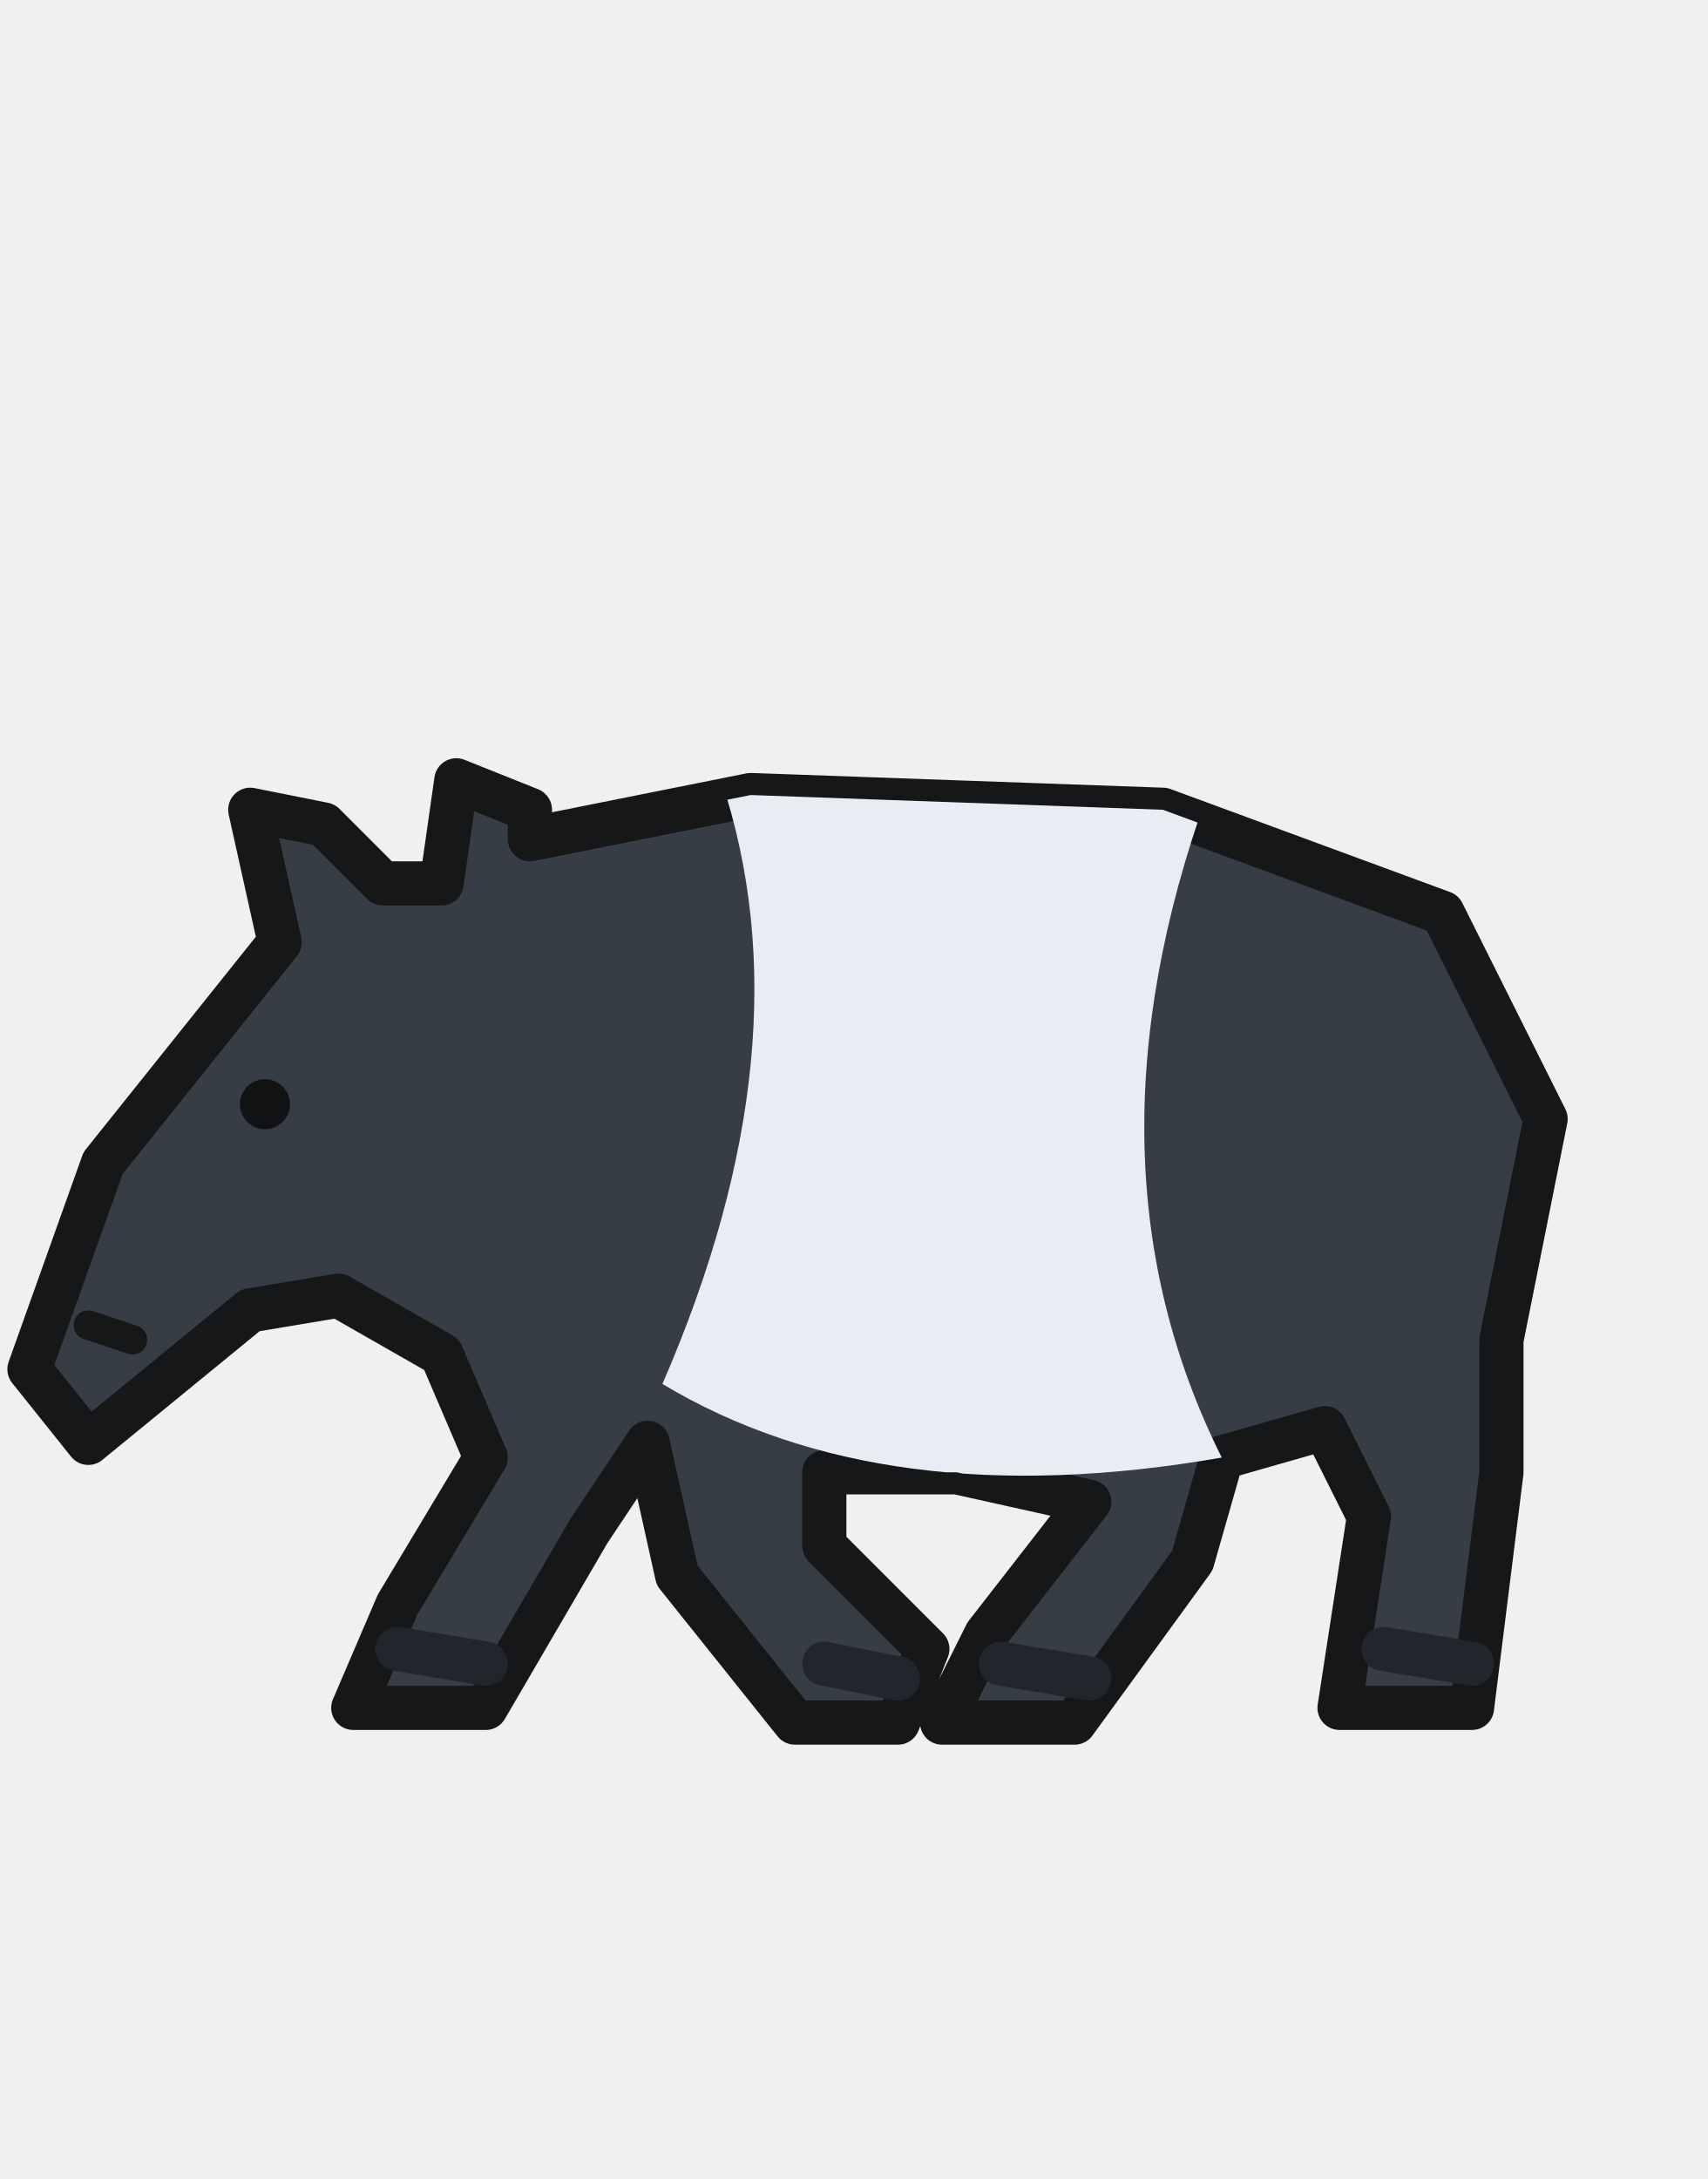
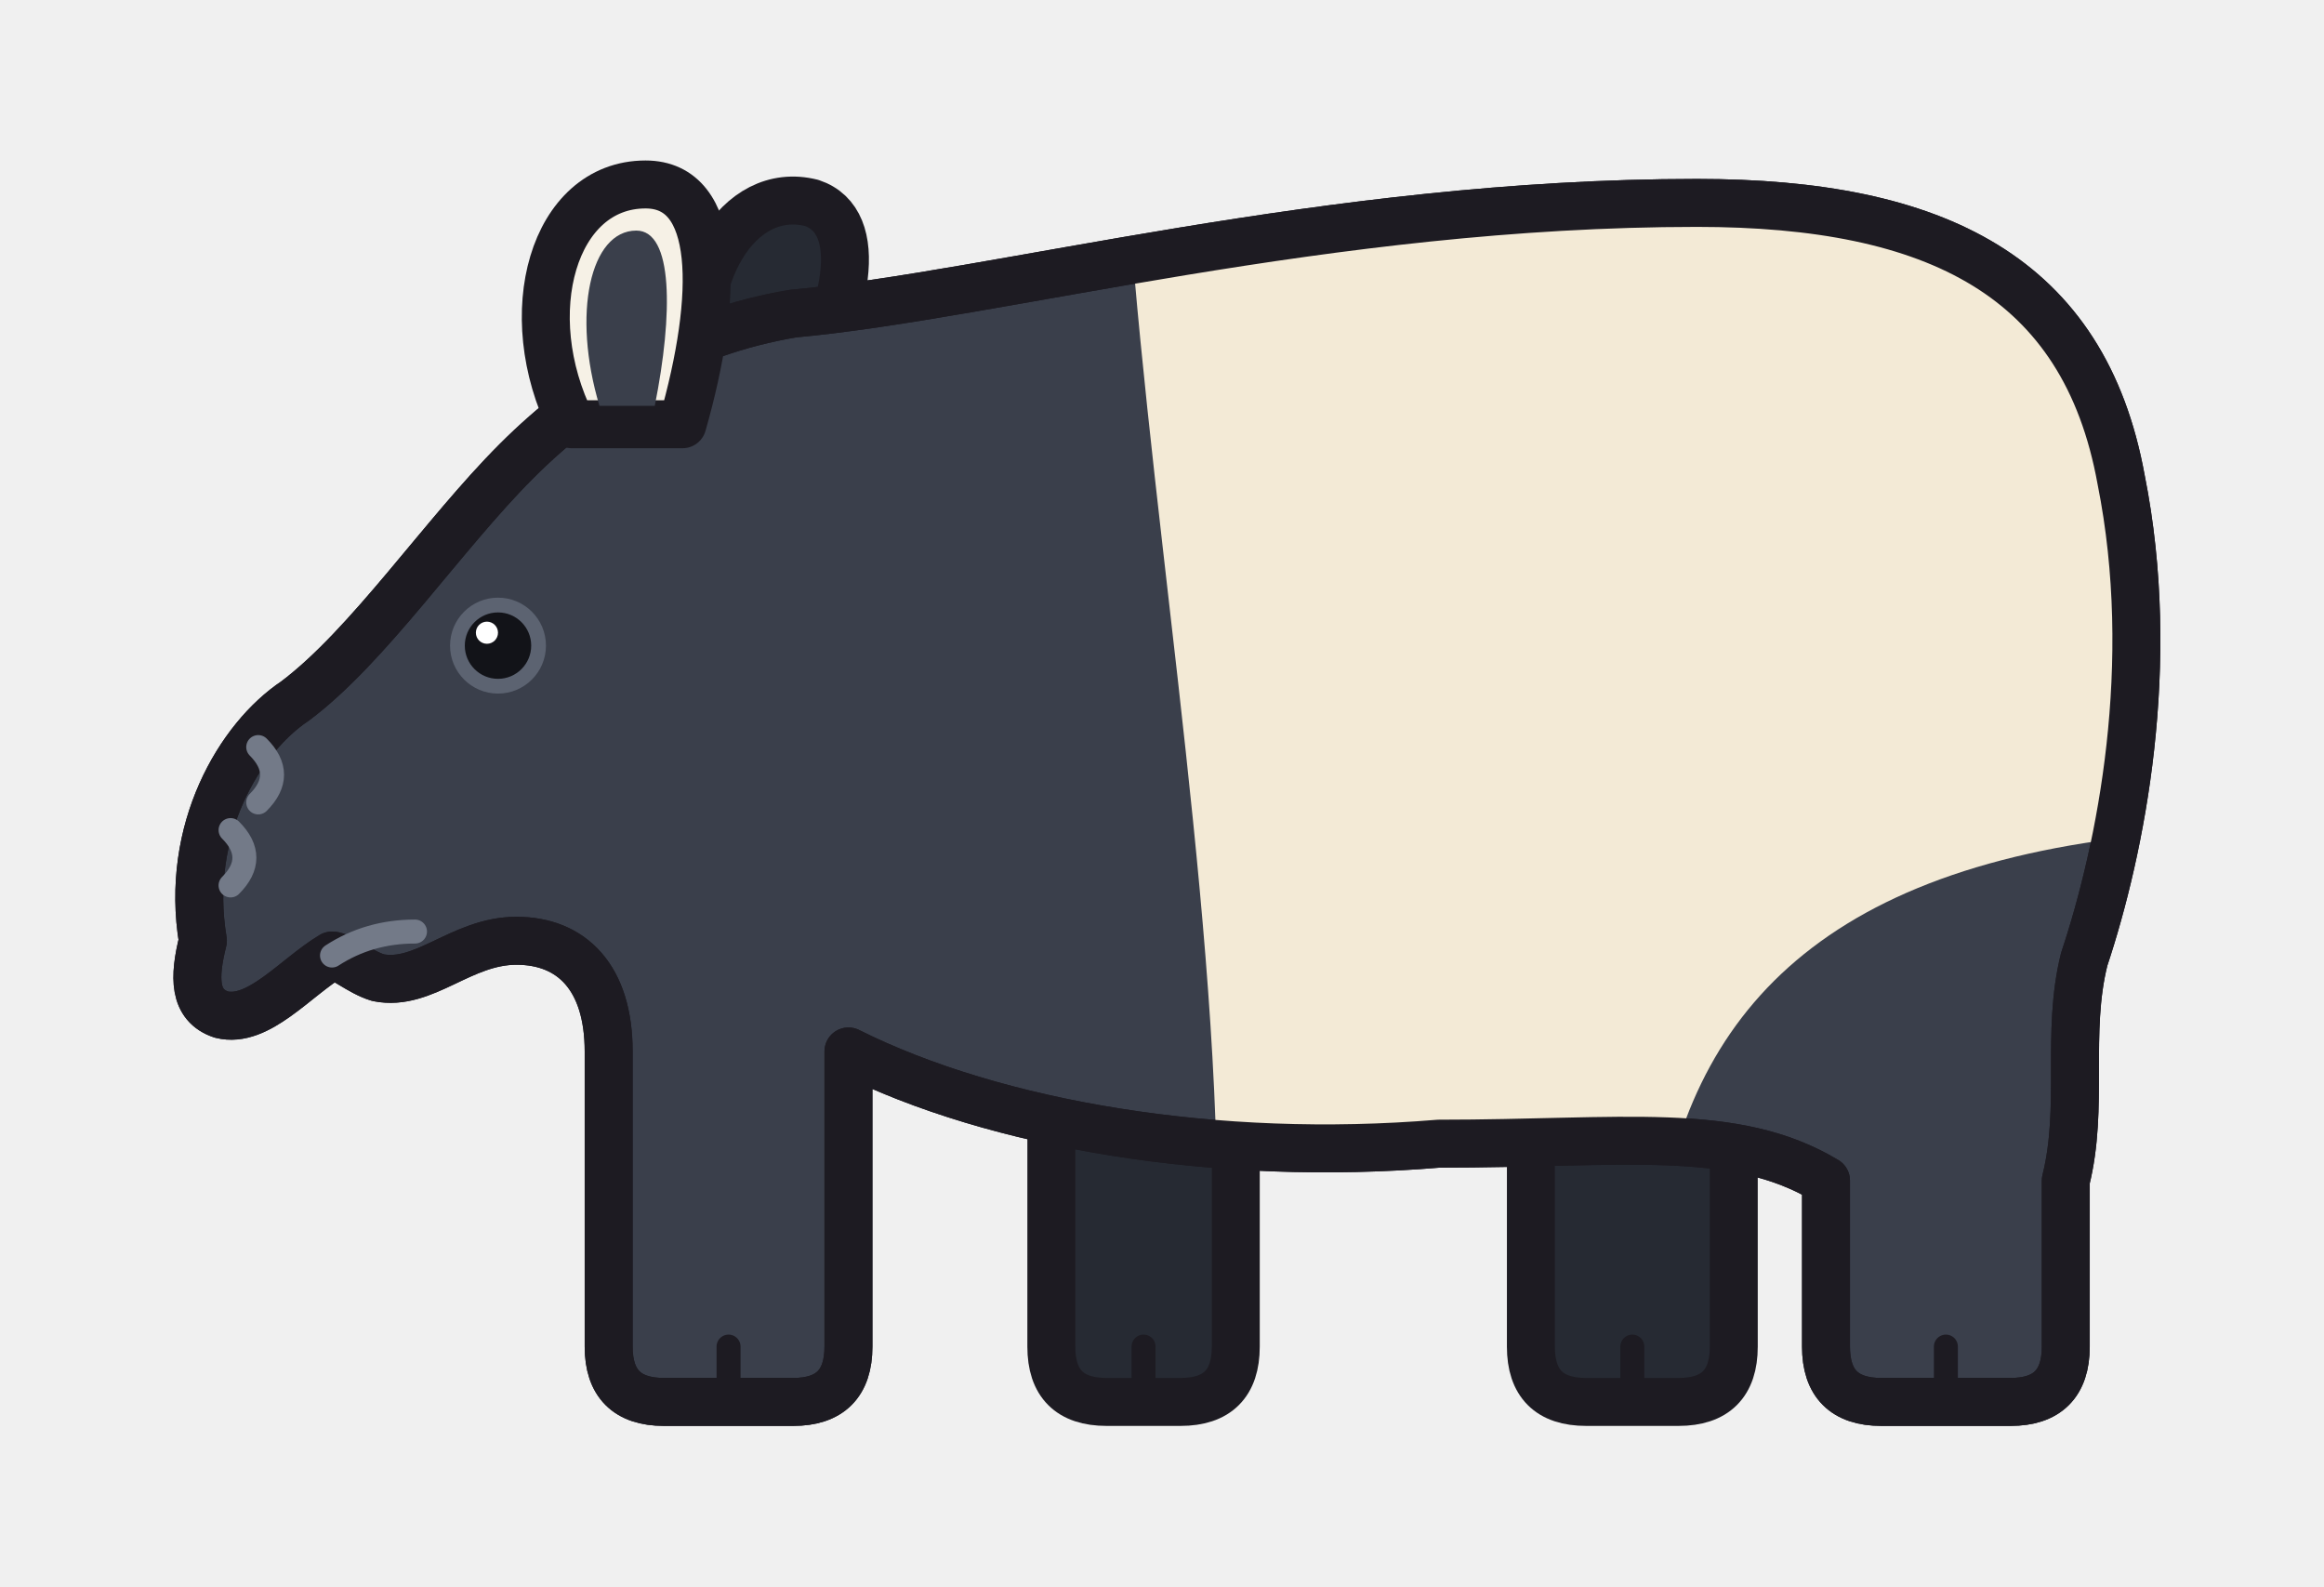
- <svg xmlns="http://www.w3.org/2000/svg" viewBox="-58 -82 116 148" role="img" aria-label="tapir toy cutout">
+ <svg xmlns="http://www.w3.org/2000/svg" viewBox="-68 -42 126 86" width="378" height="258" role="img" aria-label="Tapir toy cutout">
  <g>
    <defs>
-       <clipPath id="clip-tapir">
-         <path d="M-39-18-41-27-36-26-32-22-28-22-27-29-22-27-22-25-7-28 21-27 40-20 47-6 44 9 44 18 42 34 33 34 35 21 32 15 25 17 23 24 15 35 6 35 9 29 16 20 7 18-2 18-2 23 5 30 3 35-4 35-12 25-14 16-18 22-25 34-34 34-31 27-25 17-28 10-35 6-41 7-52 16-56 11-51-3Z" />
+       <clipPath id="tapir-clip">
+         <path d="M-57 9C-58 3-55-2-52-4C-48-7-44-13-40-17C-36-21-31-24-25-25C-14-26 4-31 24-31C37-31 45-27 47-16C49-6 47 4 45 10C44 14 45 18 44 22L44 31Q44 34 41 34L34 34Q31 34 31 31L31 22C26 19 20 20 10 20C-2 21-14 19-22 15L-22 31Q-22 34-25 34L-32 34Q-35 34-35 31L-35 15C-35 11-37 9-40 9C-43 9-45 11.5-47.5 11C-48.5 10.7-49.5 9.8-50 9.8C-52 11-54 13.5-56 13C-57.5 12.5-57.5 11-57 9Z" />
      </clipPath>
    </defs>
-     <g stroke-linecap="round" stroke-linejoin="round">
-       <path d="M-39-18-41-27-36-26-32-22-28-22-27-29-22-27-22-25-7-28 21-27 40-20 47-6 44 9 44 18 42 34 33 34 35 21 32 15 25 17 23 24 15 35 6 35 9 29 16 20 7 18-2 18-2 23 5 30 3 35-4 35-12 25-14 16-18 22-25 34-34 34-31 27-25 17-28 10-35 6-41 7-52 16-56 11-51-3Z" fill="#373d44" stroke="#161719" stroke-width="3" />
-       <path d="M-9-29Q-3-11-13 12Q2 21 25 17Q15-3 24-28Z" fill="#e9edf3" clip-path="url(#clip-tapir)" />
-       <path d="M-52 8-49 9" stroke="#161719" stroke-width="2" />
-       <circle cx="-40" cy="-7" r="1.7" fill="#111214" />
-       <path d="m-31 30 6 1m23 0 5 1m7-1 6 1m20-2 6 1" stroke="#22252b" stroke-width="3" />
+     <g stroke="#1d1b22" stroke-width="2.6" stroke-linejoin="round" stroke-linecap="round">
+       <path d="M-11 12L-11 31Q-11 34-8 34L-4 34Q-1 34-1 31L-1 12Z" fill="#262a33" />
+       <path d="M15 12L15 31Q15 34 18 34L23 34Q26 34 26 31L26 12Z" fill="#262a33" />
+       <path d="M-30-21C-31-27-28-32-24-31C-21-30-22-25-25-20Z" fill="#262a33" />
+     </g>
+     <path d="M-57 9C-58 3-55-2-52-4C-48-7-44-13-40-17C-36-21-31-24-25-25C-14-26 4-31 24-31C37-31 45-27 47-16C49-6 47 4 45 10C44 14 45 18 44 22L44 31Q44 34 41 34L34 34Q31 34 31 31L31 22C26 19 20 20 10 20C-2 21-14 19-22 15L-22 31Q-22 34-25 34L-32 34Q-35 34-35 31L-35 15C-35 11-37 9-40 9C-43 9-45 11.5-47.5 11C-48.5 10.7-49.5 9.8-50 9.8C-52 11-54 13.5-56 13C-57.5 12.5-57.5 11-57 9Z" fill="#3a3f4b" stroke="#1d1b22" stroke-width="2.6" stroke-linejoin="round" stroke-linecap="round" />
+     <path d="M-7-34C-6-16-2 6-2 24L22 24C24 12 32 4 52 3L52-34Z" fill="#f3ead6" clip-path="url(#tapir-clip)" />
+     <path d="M-57 9C-58 3-55-2-52-4C-48-7-44-13-40-17C-36-21-31-24-25-25C-14-26 4-31 24-31C37-31 45-27 47-16C49-6 47 4 45 10C44 14 45 18 44 22L44 31Q44 34 41 34L34 34Q31 34 31 31L31 22C26 19 20 20 10 20C-2 21-14 19-22 15L-22 31Q-22 34-25 34L-32 34Q-35 34-35 31L-35 15C-35 11-37 9-40 9C-43 9-45 11.5-47.5 11C-48.5 10.7-49.5 9.8-50 9.8C-52 11-54 13.5-56 13C-57.5 12.5-57.5 11-57 9Z" fill="none" stroke="#1d1b22" stroke-width="2.6" stroke-linejoin="round" stroke-linecap="round" />
+     <path d="M-37-19C-40-25-38-32-33-32C-29-32-29-26-31-19Z" fill="#f6f1e6" stroke="#1d1b22" stroke-width="2.6" stroke-linejoin="round" stroke-linecap="round" />
+     <path d="M-35.5-20C-37-25-36-29.5-33.5-29.5C-31.5-29.5-31.5-25-32.5-20Z" fill="#3a3f4b" />
+     <circle cx="-41" cy="-7" r="2.6" fill="#5c6371" />
+     <circle cx="-41" cy="-7" r="1.8" fill="#121318" />
+     <circle cx="-41.6" cy="-7.7" r=".6" fill="#fff" />
+     <g fill="none" stroke-linecap="round">
+       <path d="M-54-1.5q1.5 1.5 0 3M-55.5 3q1.5 1.5 0 3M-50 9.8Q-48 8.5-45.5 8.5" stroke="#737a88" stroke-width="1.3" />
+       <path d="M-28.5 34v-3M-6 34v-3M20.5 34v-3M37.5 34v-3" stroke="#1d1b22" stroke-width="1.3" />
    </g>
  </g>
</svg>
